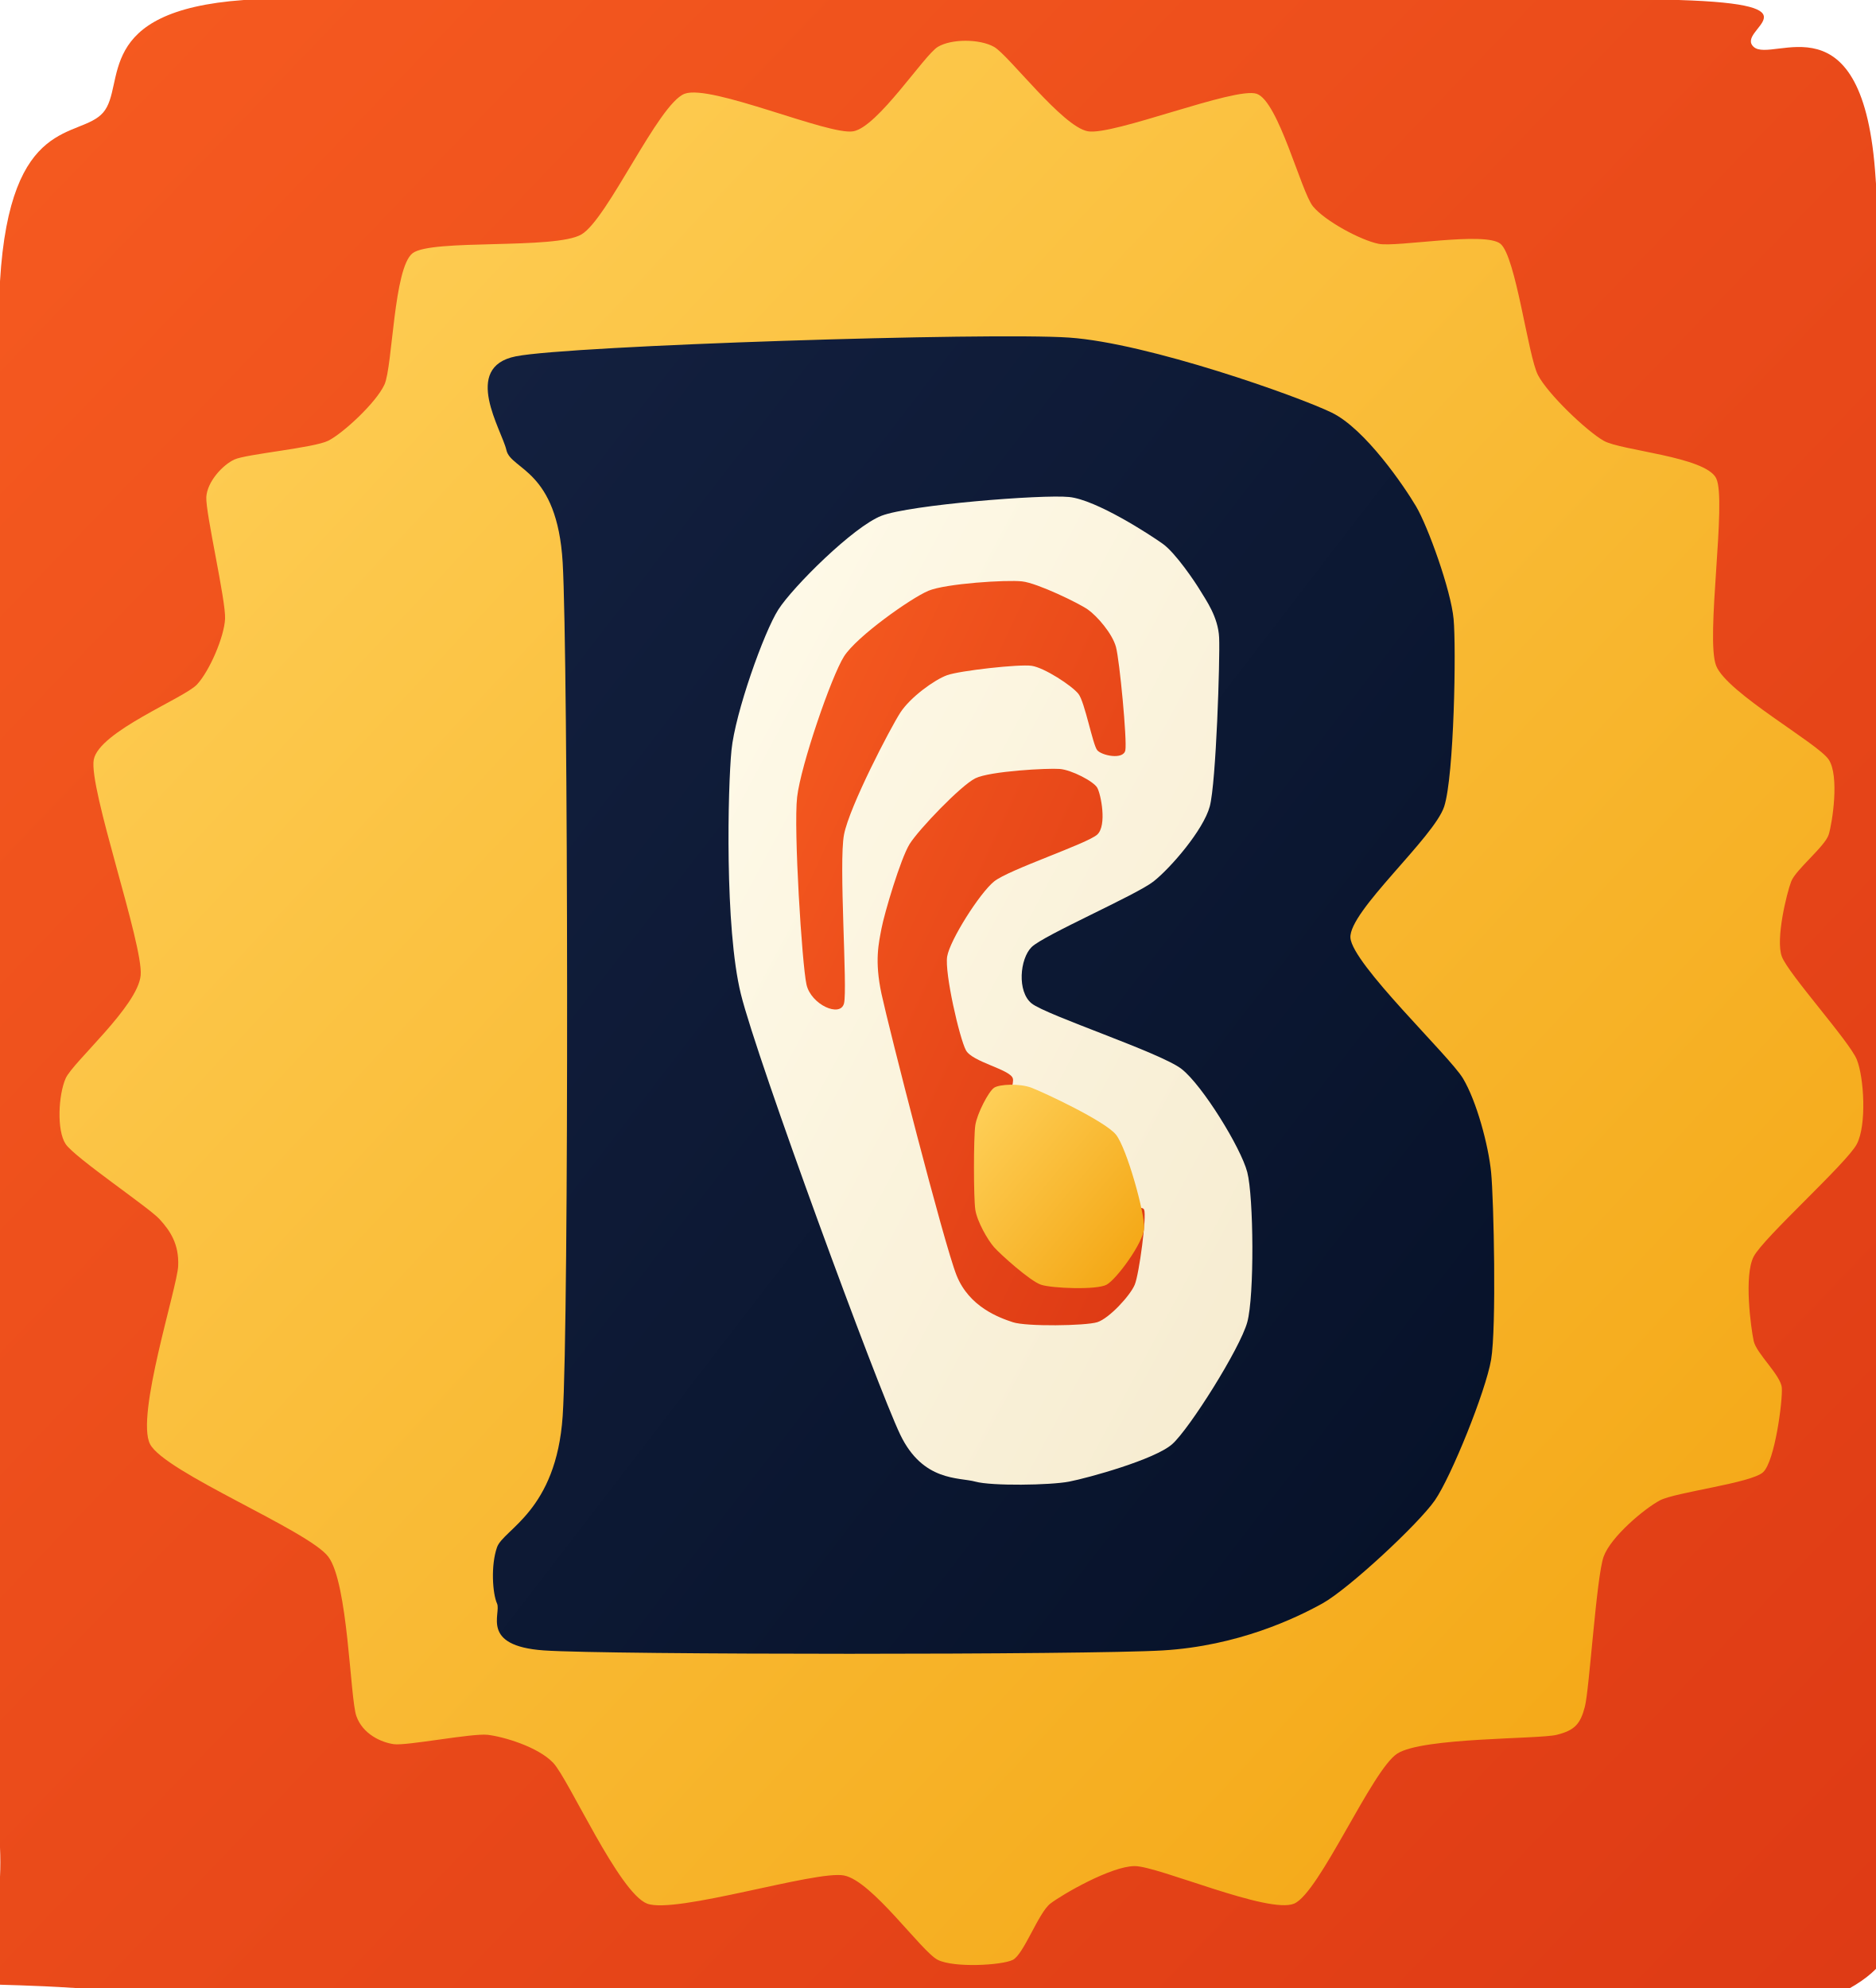
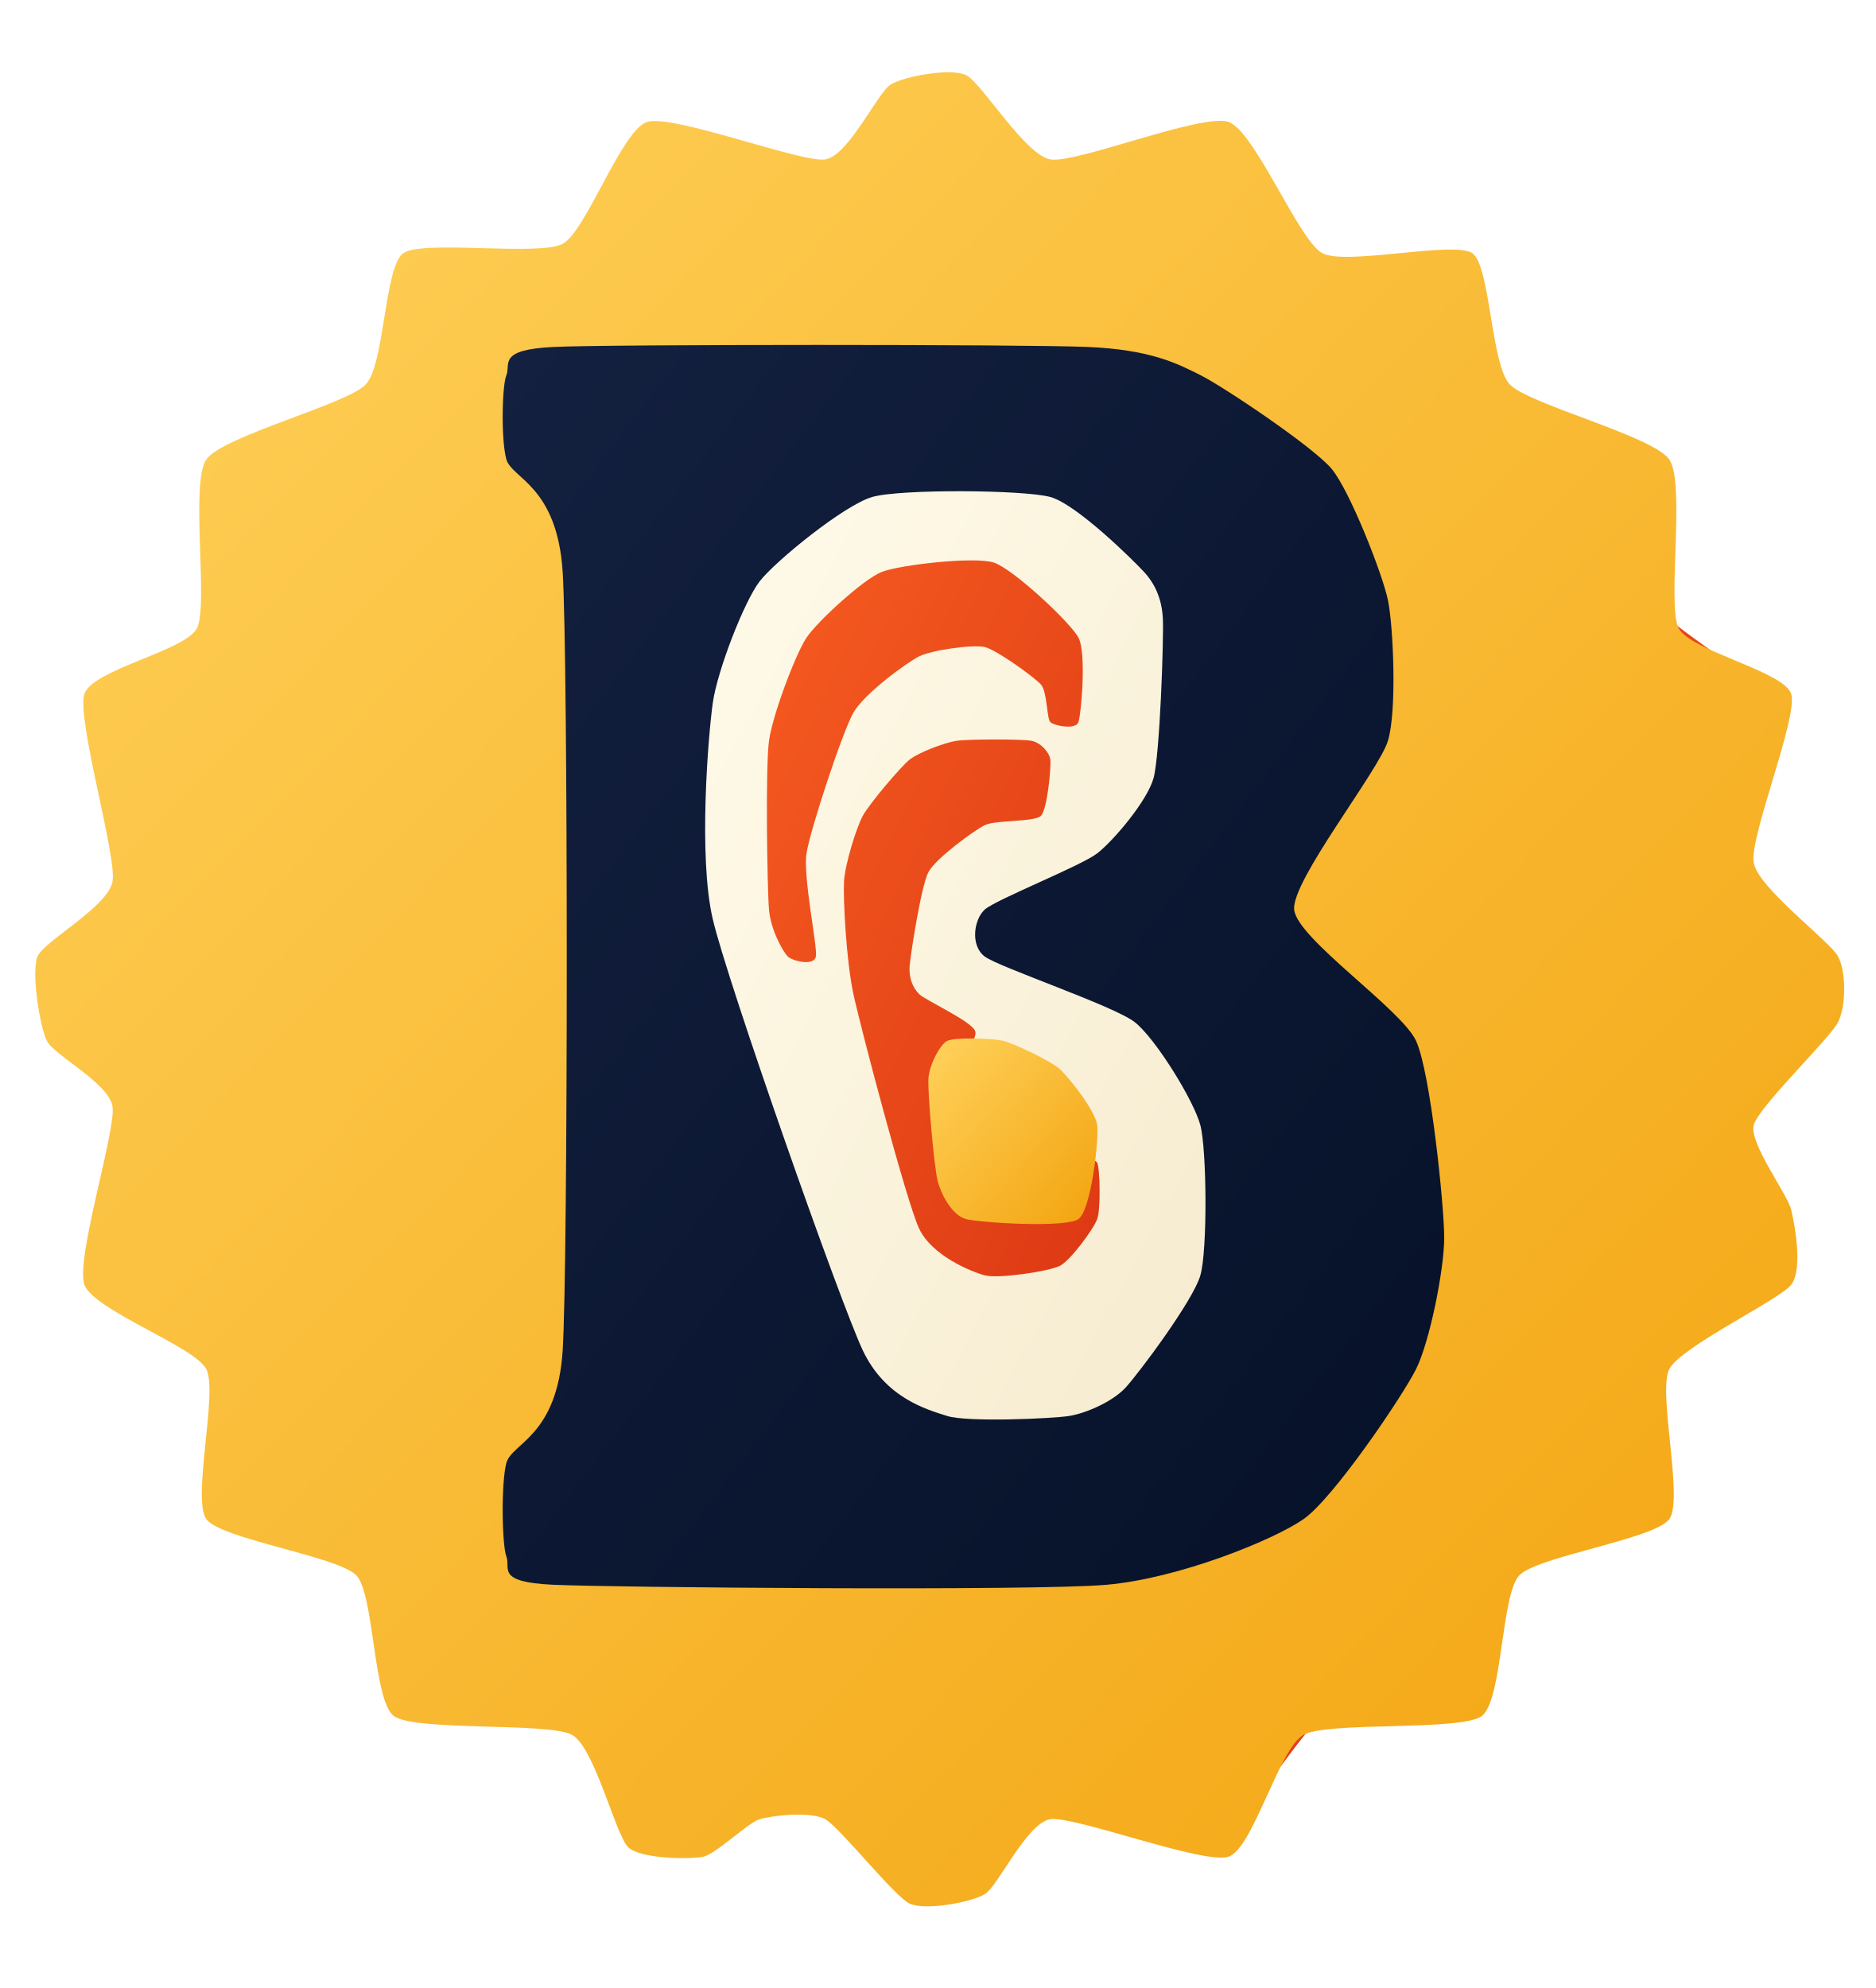
<svg xmlns="http://www.w3.org/2000/svg" viewBox="0 0 200 212" role="img" aria-labelledby="title">
  <defs>
    <linearGradient id="navy" x1="0" y1="0" x2="1" y2="1">
      <stop offset="0" stop-color="#13203F" />
      <stop offset="1" stop-color="#061128" />
    </linearGradient>
    <linearGradient id="cream" x1="0" y1="0" x2="1" y2="1">
      <stop offset="0" stop-color="#FFFBEA" />
      <stop offset="1" stop-color="#F6EBCF" />
    </linearGradient>
    <linearGradient id="orange" x1="0" y1="0" x2="1" y2="1">
      <stop offset="0" stop-color="#F65B20" />
      <stop offset="1" stop-color="#DD3914" />
    </linearGradient>
    <linearGradient id="yellow" x1="0" y1="0" x2="1" y2="1">
      <stop offset="0" stop-color="#FFD25C" />
      <stop offset="1" stop-color="#F3A30E" />
    </linearGradient>
    <linearGradient id="red" x1="0" y1="0" x2="1" y2="1">
      <stop offset="0" stop-color="#AA1823" />
      <stop offset="1" stop-color="#780B14" />
    </linearGradient>
  </defs>
-   <path d="M0 30 C1.06 12.12 8.49 14.9 11 12 C13.51 9.1 9.76 1.16 26 0 C42.24 -1.16 163.44 -0.48 179 0 C194.56 0.48 184.97 3.16 187 5 C189.03 6.84 198.74 -0.82 200 19 C201.26 38.82 218.56 191.34 200 210 C181.44 228.66 27.33 213.26 8 212 C-11.33 210.74 0.77 214.59 0 197 C-0.77 179.41 -1.06 47.88 0 30 Z" fill="url(#orange)" fill-rule="evenodd" />
-   <path d="M7 115 C7.77 113.26 14.71 107.29 15 104 C15.29 100.71 9.42 84 10 81 C10.58 78 19.65 74.45 21 73 C22.35 71.55 23.9 67.93 24 66 C24.1 64.07 21.9 54.64 22 53 C22.1 51.36 23.74 49.58 25 49 C26.26 48.42 33.45 47.77 35 47 C36.55 46.23 40.13 42.93 41 41 C41.87 39.07 41.97 28.55 44 27 C46.03 25.45 59.2 26.64 62 25 C64.8 23.36 70.2 11.06 73 10 C75.8 8.94 88.39 14.48 91 14 C93.61 13.52 98.55 5.87 100 5 C101.45 4.13 104.45 4.13 106 5 C107.55 5.87 113.29 13.52 116 14 C118.71 14.48 131.68 9.23 134 10 C136.32 10.77 138.74 20.45 140 22 C141.26 23.55 145.07 25.61 147 26 C148.93 26.39 158.36 24.65 160 26 C161.64 27.35 162.94 37.97 164 40 C165.06 42.03 169.16 45.94 171 47 C172.84 48.06 181.84 48.68 183 51 C184.16 53.32 181.84 68.1 183 71 C184.16 73.9 193.84 79.26 195 81 C196.16 82.74 195.39 87.74 195 89 C194.61 90.26 191.48 92.74 191 94 C190.52 95.26 189.32 100.16 190 102 C190.68 103.84 197.23 111.07 198 113 C198.77 114.93 199.06 119.97 198 122 C196.94 124.03 188.06 131.97 187 134 C185.94 136.03 186.71 141.65 187 143 C187.29 144.35 189.9 146.65 190 148 C190.1 149.35 189.26 155.84 188 157 C186.74 158.16 178.64 159.13 177 160 C175.36 160.87 171.77 163.87 171 166 C170.23 168.13 169.48 180.16 169 182 C168.52 183.84 167.93 184.52 166 185 C164.07 185.48 151.71 185.26 149 187 C146.29 188.74 140.71 201.84 138 203 C135.29 204.16 123.51 199 121 199 C118.49 199 113.26 202.03 112 203 C110.74 203.97 109.16 208.42 108 209 C106.84 209.58 101.74 209.87 100 209 C98.26 208.13 93 200.58 90 200 C87 199.42 72 204.16 69 203 C66 201.84 60.64 189.74 59 188 C57.36 186.26 53.64 185.19 52 185 C50.36 184.81 43.35 186.19 42 186 C40.65 185.81 38.68 184.93 38 183 C37.32 181.07 37.13 168.8 35 166 C32.87 163.2 17.55 157 16 154 C14.45 151 18.9 137.32 19 135 C19.1 132.68 18.16 131.26 17 130 C15.84 128.74 7.97 123.45 7 122 C6.03 120.55 6.23 116.74 7 115 Z M55 166 C55 167.16 53.1 173.13 59 174 C64.9 174.87 108.56 175.29 116 175 C123.44 174.71 132.62 172.55 136 171 C139.38 169.45 148.97 161.51 151 159 C153.03 156.49 156.42 148.29 157 145 C157.58 141.71 157.48 128.09 157 125 C156.52 121.91 153.55 115.13 152 113 C150.45 110.87 142.06 104.26 141 103 C139.94 101.74 140.03 101.45 141 100 C141.97 98.55 149.84 91.29 151 88 C152.16 84.71 153.48 69.58 153 66 C152.52 62.42 147.45 53.13 146 51 C144.55 48.87 140.61 45.26 138 44 C135.39 42.74 126.64 38.58 119 38 C111.36 37.42 65.09 37.71 59 38 C52.91 38.29 55.71 38.68 56 41 C56.29 43.32 61.42 51.37 62 62 C62.58 72.63 62.29 141.33 62 151 C61.71 160.67 59.68 160.55 59 162 C58.32 163.45 55 164.84 55 166 Z" fill="url(#yellow)" fill-rule="evenodd" />
-   <path d="M53 165 C53.68 163.07 59.32 161.15 60 151 C60.68 140.85 60.58 69.96 60 60 C59.42 50.04 54.48 50.13 54 48 C53.52 45.87 49.2 39.16 55 38 C60.8 36.84 105.59 35.42 114 36 C122.41 36.58 138.42 42.26 142 44 C145.58 45.74 149.74 51.87 151 54 C152.26 56.13 154.71 62.91 155 66 C155.29 69.09 155.06 82.71 154 86 C152.94 89.29 143.81 97.2 144 100 C144.19 102.8 154.55 112.58 156 115 C157.45 117.42 158.71 122.1 159 125 C159.29 127.9 159.58 141.62 159 145 C158.42 148.38 154.74 157.49 153 160 C151.26 162.51 143.8 169.45 141 171 C138.2 172.55 132.02 175.52 124 176 C115.98 176.48 64.86 176.48 58 176 C51.14 175.52 53.48 172.06 53 171 C52.52 169.94 52.32 166.93 53 165 Z M79 85 C78.71 89.25 80.74 105.55 82 110 C83.26 114.45 90.65 127.23 92 131 C93.35 134.77 94.55 146.49 96 149 C97.45 151.51 104.58 156.52 107 157 C109.42 157.48 118.68 155.55 121 154 C123.32 152.45 129.94 143.51 131 141 C132.06 138.49 132.87 130.61 132 128 C131.13 125.39 124.32 115.93 122 114 C119.68 112.07 109.35 109.26 108 108 C106.65 106.74 106.55 102.64 108 101 C109.45 99.36 121.07 92.74 123 91 C124.93 89.26 127.71 85.61 128 83 C128.29 80.39 127.26 66.71 126 64 C124.74 61.29 117.71 55.87 115 55 C112.29 54.13 100.9 53.94 98 55 C95.1 56.06 86.84 63.1 85 66 C83.16 68.9 79.29 80.75 79 85 Z" fill="url(#navy)" fill-rule="evenodd" />
-   <path d="M78 80 C78.39 76.04 81.45 67.42 83 65 C84.55 62.58 91 56.16 94 55 C97 53.84 111.1 52.71 114 53 C116.9 53.29 122.65 57.03 124 58 C125.35 58.97 127.42 62.03 128 63 C128.58 63.97 129.9 65.78 130 68 C130.1 70.22 129.68 83.49 129 86 C128.32 88.51 124.84 92.55 123 94 C121.16 95.45 111.26 99.74 110 101 C108.74 102.26 108.45 105.74 110 107 C111.55 108.26 123.78 112.26 126 114 C128.22 115.74 132.32 122.39 133 125 C133.68 127.61 133.77 138.2 133 141 C132.23 143.8 126.84 152.36 125 154 C123.16 155.64 116.03 157.61 114 158 C111.97 158.39 105.74 158.48 104 158 C102.26 157.52 98.42 158.03 96 153 C93.58 147.97 80.74 113.06 79 106 C77.26 98.94 77.61 83.96 78 80 Z M86 86 C86 86.87 87.71 95.19 88 95 C88.29 94.81 88.03 86.32 89 84 C89.97 81.68 95.78 72.45 98 71 C100.22 69.55 110.16 68.71 112 69 C113.84 69.29 116.61 74 117 74 C117.39 74 116.87 69.97 116 69 C115.13 68.03 109.74 64.29 108 64 C106.26 63.71 99.74 64.94 98 66 C96.26 67.06 90.97 73.07 90 75 C89.03 76.93 88.39 84.94 88 86 C87.61 87.06 86 85.13 86 86 Z M96 100 C96 104.64 102.74 130.23 104 134 C105.26 137.77 107.74 138.61 109 139 C110.26 139.39 115.94 138.68 117 138 C118.06 137.32 119.9 133.35 120 132 C120.1 130.65 119.55 125.45 118 124 C116.45 122.55 105.84 118.45 104 117 C102.16 115.55 99.48 110.64 99 109 C98.52 107.36 98.71 101.45 99 100 C99.29 98.55 100.45 95.35 102 94 C103.55 92.65 114.03 86.97 115 86 C115.97 85.03 113.06 84 112 84 C110.94 84 105.55 84.45 104 86 C102.45 87.55 96 95.36 96 100 Z" fill="url(#cream)" fill-rule="evenodd" />
-   <path d="M85 85 C85.39 81.62 88.65 72.13 90 70 C91.35 67.87 97.16 63.77 99 63 C100.84 62.23 107.36 61.81 109 62 C110.64 62.19 115.03 64.32 116 65 C116.97 65.68 118.61 67.55 119 69 C119.39 70.45 120.19 78.94 120 80 C119.81 81.06 117.48 80.58 117 80 C116.52 79.42 115.68 74.87 115 74 C114.32 73.13 111.35 71.19 110 71 C108.65 70.81 102.35 71.52 101 72 C99.65 72.48 97.06 74.36 96 76 C94.94 77.64 90.58 86 90 89 C89.42 92 90.39 105.45 90 107 C89.61 108.55 86.48 107.13 86 105 C85.52 102.87 84.61 88.38 85 85 Z M94 99 C94.29 97.45 96.03 91.55 97 90 C97.97 88.45 102.45 83.77 104 83 C105.55 82.23 111.74 81.9 113 82 C114.26 82.1 116.61 83.32 117 84 C117.39 84.68 118.06 88.03 117 89 C115.94 89.97 107.55 92.74 106 94 C104.45 95.26 101.29 100.26 101 102 C100.71 103.74 102.32 110.74 103 112 C103.68 113.26 107.71 114.03 108 115 C108.29 115.97 106 120.45 106 122 C106 123.55 107.03 129.74 108 131 C108.97 132.26 115.03 135.1 116 135 C116.97 134.9 117.42 130.58 118 130 C118.58 129.42 121.71 128.32 122 129 C122.29 129.68 121.48 135.84 121 137 C120.52 138.16 118.26 140.61 117 141 C115.74 141.39 109.45 141.48 108 141 C106.55 140.52 103.35 139.38 102 136 C100.65 132.62 94.77 109.58 94 106 C93.23 102.42 93.71 100.55 94 99 Z" fill="url(#orange)" fill-rule="evenodd" />
-   <path d="M104 120 C104.19 118.74 105.42 116.39 106 116 C106.58 115.61 108.74 115.52 110 116 C111.26 116.48 117.84 119.55 119 121 C120.16 122.45 122.1 129.45 122 131 C121.9 132.55 119.06 136.42 118 137 C116.94 137.58 112.16 137.39 111 137 C109.84 136.61 106.68 133.77 106 133 C105.32 132.23 104.19 130.26 104 129 C103.81 127.74 103.81 121.26 104 120 Z" fill="url(#yellow)" fill-rule="evenodd" />
+   <path d="M5 104 C5 101.58 13.52 95.71 14 93 C14.48 90.29 9.23 78.42 10 76 C10.77 73.58 20.74 70.51 22 68 C23.26 65.49 21.36 52.32 23 50 C24.64 47.68 36.97 46.13 39 44 C41.03 41.87 41.97 29.55 44 28 C46.03 26.45 57.39 29.35 60 28 C62.61 26.65 68.39 14.87 71 14 C73.61 13.13 84 19.48 87 19 C90 18.52 99.49 9 102 9 C104.51 9 110.39 18.52 113 19 C115.61 19.48 126.58 13.23 129 14 C131.42 14.77 135.39 25.65 138 27 C140.61 28.35 153.78 26.36 156 28 C158.22 29.64 158.97 41.87 161 44 C163.03 46.13 175.55 48.07 177 50 C178.45 51.93 174.74 61.49 176 64 C177.26 66.51 189.03 73.1 190 76 C190.97 78.9 185.61 91.49 186 94 C186.39 96.51 193.13 100.65 194 102 C194.87 103.35 195.77 106.45 195 108 C194.23 109.55 186.48 115.39 186 118 C185.52 120.61 190.87 132.49 190 135 C189.13 137.51 178.35 141.39 177 144 C175.65 146.61 177.45 159.87 176 162 C174.55 164.13 164.03 163.97 162 166 C159.97 168.03 156.93 181.45 155 183 C153.07 184.55 144.51 180.65 142 182 C139.49 183.35 131.8 196.03 129 197 C126.2 197.97 116 191.52 113 192 C110 192.48 100.51 202 98 202 C95.49 202 89.61 192.48 87 192 C84.39 191.52 73.51 197.87 71 197 C68.49 196.13 63.51 184.35 61 183 C58.49 181.65 47.13 184.55 45 183 C42.87 181.45 41.13 169.13 39 167 C36.87 164.87 24.55 163.13 23 161 C21.45 158.87 24.26 147.51 23 145 C21.74 142.49 10.87 137.61 10 135 C9.13 132.39 14.48 121 14 118 C13.52 115 5 106.42 5 104 Z" fill="url(#orange)" fill-rule="evenodd" />
+   <path d="M55 43 C55.19 44.55 60.42 44.66 61 55 C61.58 65.34 61.48 140.14 61 150 C60.52 159.86 56.48 155.65 56 157 C55.52 158.35 55.61 163.03 56 164 C56.39 164.97 53.91 166.71 60 167 C66.09 167.29 111.65 167.58 119 167 C126.35 166.42 133.39 162.55 136 161 C138.61 159.45 144.45 153.61 146 151 C147.55 148.39 151.61 137.48 152 134 C152.39 130.52 150.58 117.61 150 115 C149.42 112.39 147.45 108.64 146 107 C144.55 105.36 136.06 99.26 135 98 C133.94 96.74 134.32 94.97 135 94 C135.68 93.03 140.94 89.45 142 88 C143.06 86.55 145.61 81.32 146 79 C146.39 76.68 146.48 66.51 146 64 C145.52 61.49 142.26 54.84 141 53 C139.74 51.16 135.32 46.35 133 45 C130.68 43.65 124.15 39.58 117 39 C109.85 38.42 64.99 38.61 59 39 C53.01 39.39 54.81 41.45 55 43 Z M4 102 C4.68 100.36 11.52 96.71 12 94 C12.48 91.29 8.13 76.61 9 74 C9.87 71.39 19.74 69.42 21 67 C22.26 64.58 20.26 51.51 22 49 C23.74 46.49 36.97 43.13 39 41 C41.03 38.87 40.97 28.45 43 27 C45.03 25.55 57.49 27.35 60 26 C62.51 24.65 66.29 13.87 69 13 C71.71 12.13 85.49 17.39 88 17 C90.51 16.61 93.55 9.87 95 9 C96.45 8.13 101.36 7.23 103 8 C104.64 8.77 109.29 16.52 112 17 C114.71 17.48 128.2 12.03 131 13 C133.8 13.97 138.49 25.65 141 27 C143.51 28.35 155.07 25.65 157 27 C158.93 28.35 158.97 38.87 161 41 C163.03 43.13 176.26 46.49 178 49 C179.74 51.51 177.74 64.58 179 67 C180.26 69.42 190.23 71.58 191 74 C191.77 76.42 186.52 89.29 187 92 C187.48 94.71 195.13 100.36 196 102 C196.87 103.64 196.87 107.26 196 109 C195.13 110.74 187.48 118.07 187 120 C186.52 121.93 190.61 127.36 191 129 C191.39 130.64 192.26 135.36 191 137 C189.74 138.64 179.26 143.58 178 146 C176.74 148.42 179.55 159.87 178 162 C176.45 164.13 163.93 165.97 162 168 C160.07 170.03 160.22 181.36 158 183 C155.78 184.64 141.61 183.55 139 185 C136.39 186.45 133.61 197.13 131 198 C128.39 198.87 114.51 193.61 112 194 C109.49 194.39 106.45 201.13 105 202 C103.55 202.87 98.64 203.77 97 203 C95.36 202.23 89.55 194.87 88 194 C86.45 193.13 82.26 193.61 81 194 C79.74 194.39 76.35 197.71 75 198 C73.65 198.29 68.35 198.26 67 197 C65.65 195.74 63.42 186.35 61 185 C58.58 183.65 44.22 184.64 42 183 C39.78 181.36 39.93 170.03 38 168 C36.07 165.97 23.55 164.13 22 162 C20.45 159.87 23.26 148.42 22 146 C20.74 143.58 9.97 139.71 9 137 C8.03 134.29 12.39 120.51 12 118 C11.61 115.49 5.77 112.55 5 111 C4.23 109.45 3.32 103.64 4 102 Z" fill="url(#yellow)" fill-rule="evenodd" />
+   <path d="M77 81 C76.71 84.58 77.36 96.01 79 102 C80.64 107.99 91.49 138.36 94 143 C96.51 147.64 102.87 149.52 105 150 C107.13 150.48 114.07 149.16 116 148 C117.93 146.84 123.94 140.32 125 138 C126.06 135.68 127.68 126.71 127 124 C126.32 121.29 120.32 112.03 118 110 C115.68 107.97 104.45 104.35 103 103 C101.55 101.65 101.36 97.84 103 96 C104.64 94.16 118.07 86.03 120 84 C121.93 81.97 123 77.13 123 75 C123 72.87 121.35 64.03 120 62 C118.65 59.97 111.51 54.68 109 54 C106.49 53.32 96.61 53.94 94 55 C91.39 56.06 83.64 62.49 82 65 C80.36 67.51 77.29 77.42 77 81 Z M54 40 C54.48 38.84 53.01 37.29 59 37 C64.99 36.71 109.33 36.71 116 37 C122.67 37.29 125.49 38.74 128 40 C130.51 41.26 140.07 47.68 142 50 C143.93 52.32 147.42 61.2 148 64 C148.58 66.8 148.97 75.81 148 79 C147.03 82.19 137.71 93.91 138 97 C138.29 100.09 149.45 107.62 151 111 C152.55 114.38 154 128.62 154 132 C154 135.38 152.45 143.1 151 146 C149.55 148.9 142.19 159.78 139 162 C135.81 164.22 125.73 168.32 118 169 C110.27 169.68 65.19 169.29 59 169 C52.81 168.71 54.48 167.26 54 166 C53.52 164.74 53.42 158.13 54 156 C54.58 153.87 59.42 153.18 60 144 C60.58 134.82 60.58 70.18 60 61 C59.42 51.82 54.58 51.03 54 49 C53.42 46.97 53.52 41.16 54 40 Z" fill="url(#navy)" fill-rule="evenodd" />
+   <path d="M76 75 C76.48 71.52 79.36 64.13 81 62 C82.64 59.87 90 53.87 93 53 C96 52.13 109.2 52.23 112 53 C114.8 53.77 120.84 59.74 122 61 C123.16 62.26 123.9 63.87 124 66 C124.1 68.13 123.68 80.58 123 83 C122.32 85.42 118.74 89.65 117 91 C115.26 92.35 106.16 95.94 105 97 C103.84 98.06 103.45 100.84 105 102 C106.55 103.16 118.78 107.26 121 109 C123.22 110.74 127.32 117.39 128 120 C128.68 122.61 128.77 133.29 128 136 C127.23 138.71 121.35 146.55 120 148 C118.65 149.45 115.84 150.71 114 151 C112.16 151.29 103.13 151.68 101 151 C98.87 150.32 94.42 149.12 92 144 C89.58 138.88 77.55 104.67 76 98 C74.45 91.33 75.52 78.48 76 75 Z M91 95 C91.58 98.19 98.03 124.42 99 128 C99.97 131.58 100.03 131.32 101 132 C101.97 132.68 107.65 135.39 109 135 C110.35 134.61 114.42 129.26 115 128 C115.58 126.74 115.39 123.16 115 122 C114.61 120.84 112.84 117.35 111 116 C109.16 114.65 97.55 109.93 96 108 C94.45 106.07 94.52 98.03 95 96 C95.48 93.97 99.65 88.06 101 87 C102.35 85.94 108.13 85.48 109 85 C109.87 84.52 110.58 82.39 110 82 C109.42 81.61 104.06 80.9 103 81 C101.94 81.1 99.77 82.52 99 83 C98.23 83.48 95.58 84.84 95 86 C94.42 87.16 93.39 94.13 93 95 C92.61 95.87 90.42 91.81 91 95 Z M83 80 C83.1 81.74 85.81 97.61 86 98 C86.19 98.39 84.61 86.42 85 84 C85.39 81.58 88.55 74.64 90 73 C91.45 71.36 98.16 67.48 100 67 C101.84 66.52 107.74 67.52 109 68 C110.26 68.48 112.81 72.29 113 72 C113.19 71.71 112.35 66.06 111 65 C109.65 63.94 101.22 60.52 99 61 C96.78 61.48 89.35 68.16 88 70 C86.65 71.84 85.48 79.03 85 80 C84.52 80.97 82.9 78.26 83 80 Z" fill="url(#cream)" fill-rule="evenodd" />
+   <path d="M82 79 C82.39 76.2 84.84 69.74 86 68 C87.16 66.26 92.07 61.77 94 61 C95.93 60.23 103.97 59.32 106 60 C108.03 60.68 114.13 66.36 115 68 C115.87 69.64 115.29 76.13 115 77 C114.71 77.87 112.39 77.39 112 77 C111.61 76.61 111.68 73.77 111 73 C110.32 72.23 106.26 69.29 105 69 C103.74 68.71 99.35 69.32 98 70 C96.65 70.68 92.16 73.97 91 76 C89.84 78.03 86.39 88.49 86 91 C85.61 93.51 87.19 100.94 87 102 C86.81 103.06 84.48 102.48 84 102 C83.52 101.52 82.19 99.22 82 97 C81.81 94.78 81.61 81.8 82 79 Z M90 94 C90.1 92.16 91.32 88.26 92 87 C92.68 85.74 96.03 81.77 97 81 C97.97 80.23 100.74 79.19 102 79 C103.26 78.81 109.03 78.81 110 79 C110.97 79.19 111.9 80.23 112 81 C112.1 81.77 111.68 86.32 111 87 C110.32 87.68 106.16 87.42 105 88 C103.84 88.58 99.77 91.55 99 93 C98.23 94.45 97.1 101.74 97 103 C96.9 104.26 97.32 105.32 98 106 C98.68 106.68 103.71 108.94 104 110 C104.29 111.06 101 115.36 101 117 C101 118.64 102.94 125.84 104 127 C105.06 128.16 111.03 129.29 112 129 C112.97 128.71 113.52 124.48 114 124 C114.48 123.52 116.71 123.42 117 124 C117.29 124.58 117.39 128.94 117 130 C116.61 131.06 114.16 134.42 113 135 C111.84 135.58 106.45 136.39 105 136 C103.55 135.61 99.35 133.9 98 131 C96.65 128.1 91.77 109.58 91 106 C90.23 102.42 89.9 95.84 90 94 Z" fill="url(#orange)" fill-rule="evenodd" />
+   <path d="M99 115 C99.1 113.55 100.23 111.39 101 111 C101.77 110.61 105.84 110.71 107 111 C108.16 111.29 112.03 113.13 113 114 C113.97 114.87 116.81 118.45 117 120 C117.19 121.55 116.35 129.03 115 130 C113.65 130.97 104.45 130.39 103 130 C101.55 129.61 100.39 127.45 100 126 C99.61 124.55 98.9 116.45 99 115 Z" fill="url(#yellow)" fill-rule="evenodd" />
</svg>
